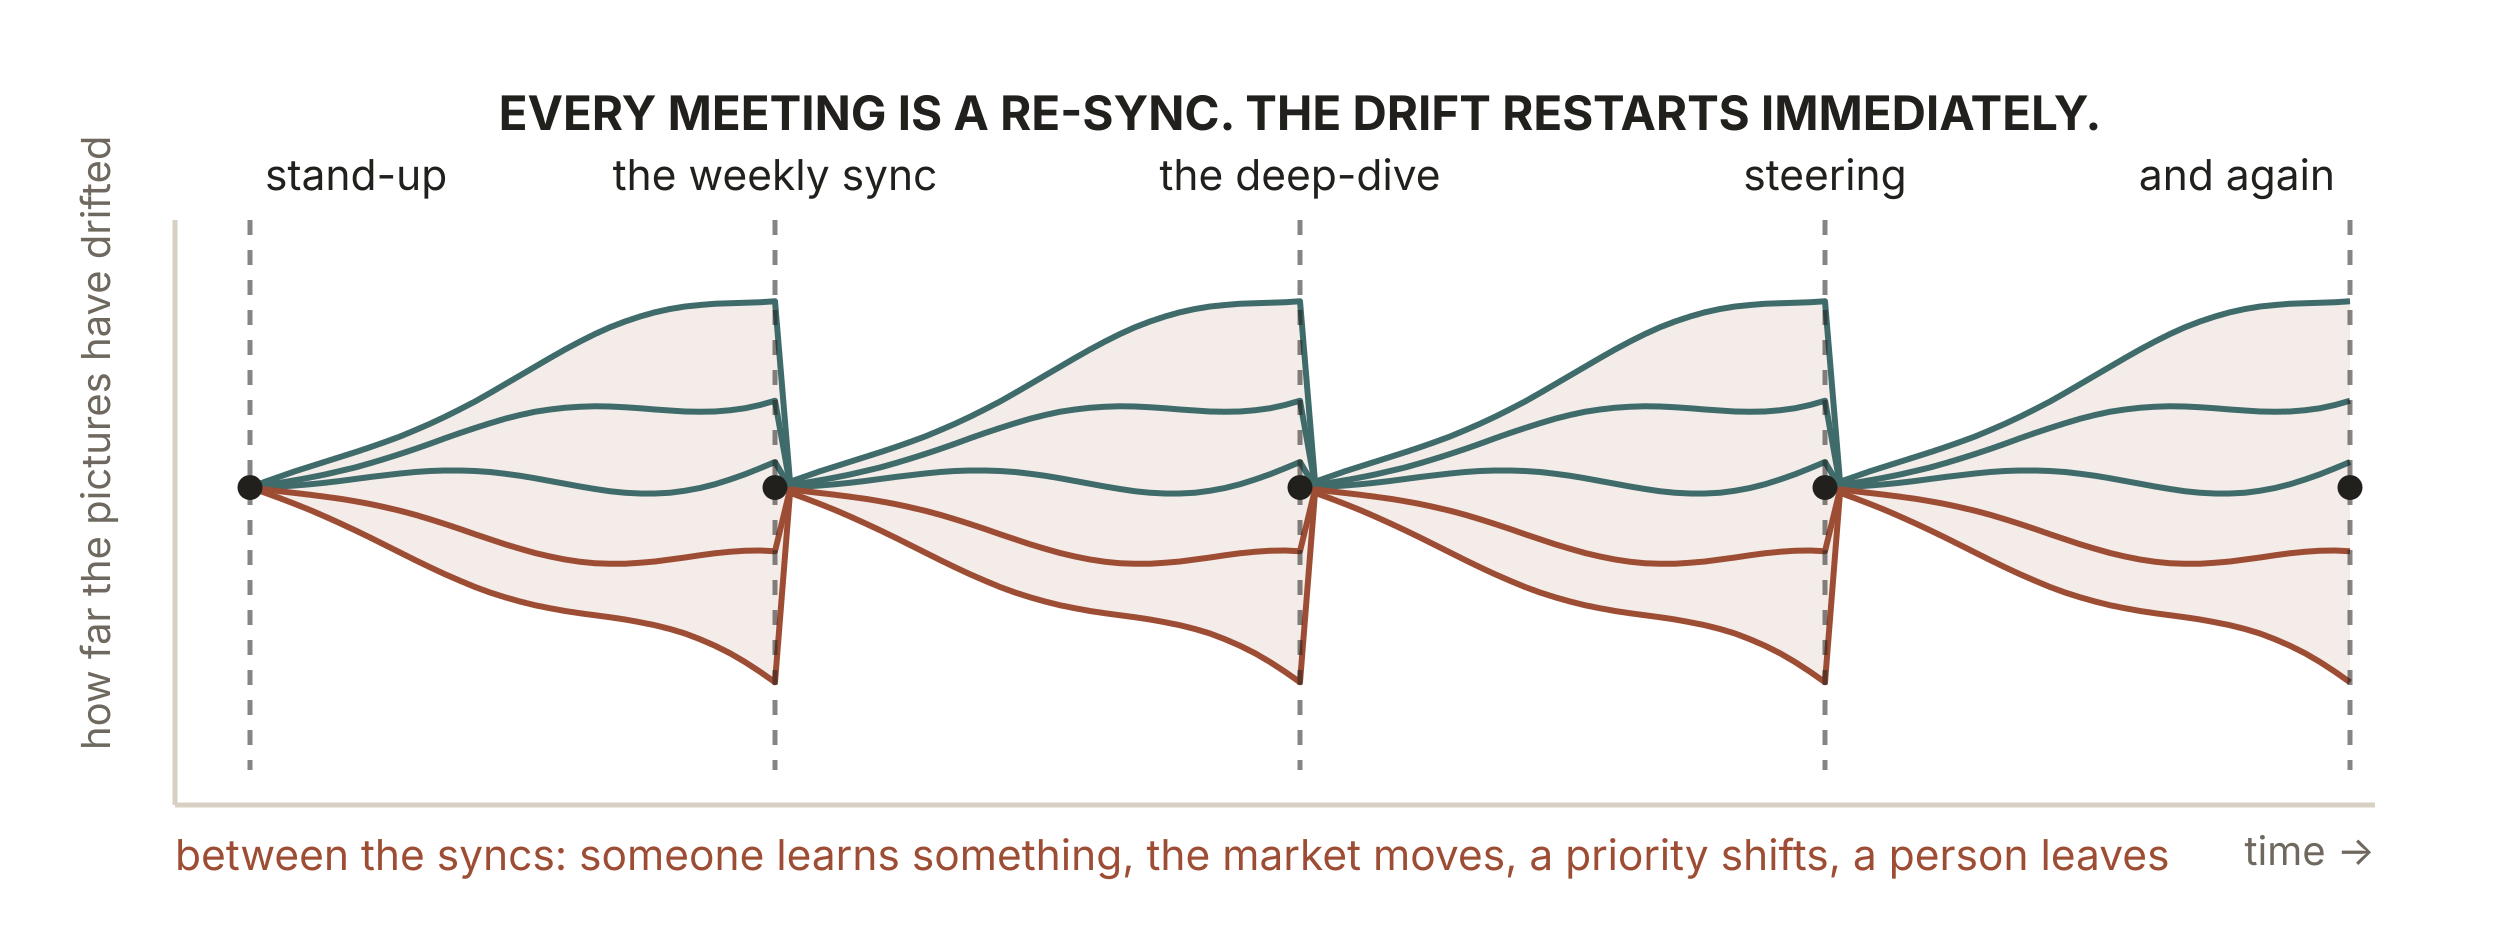
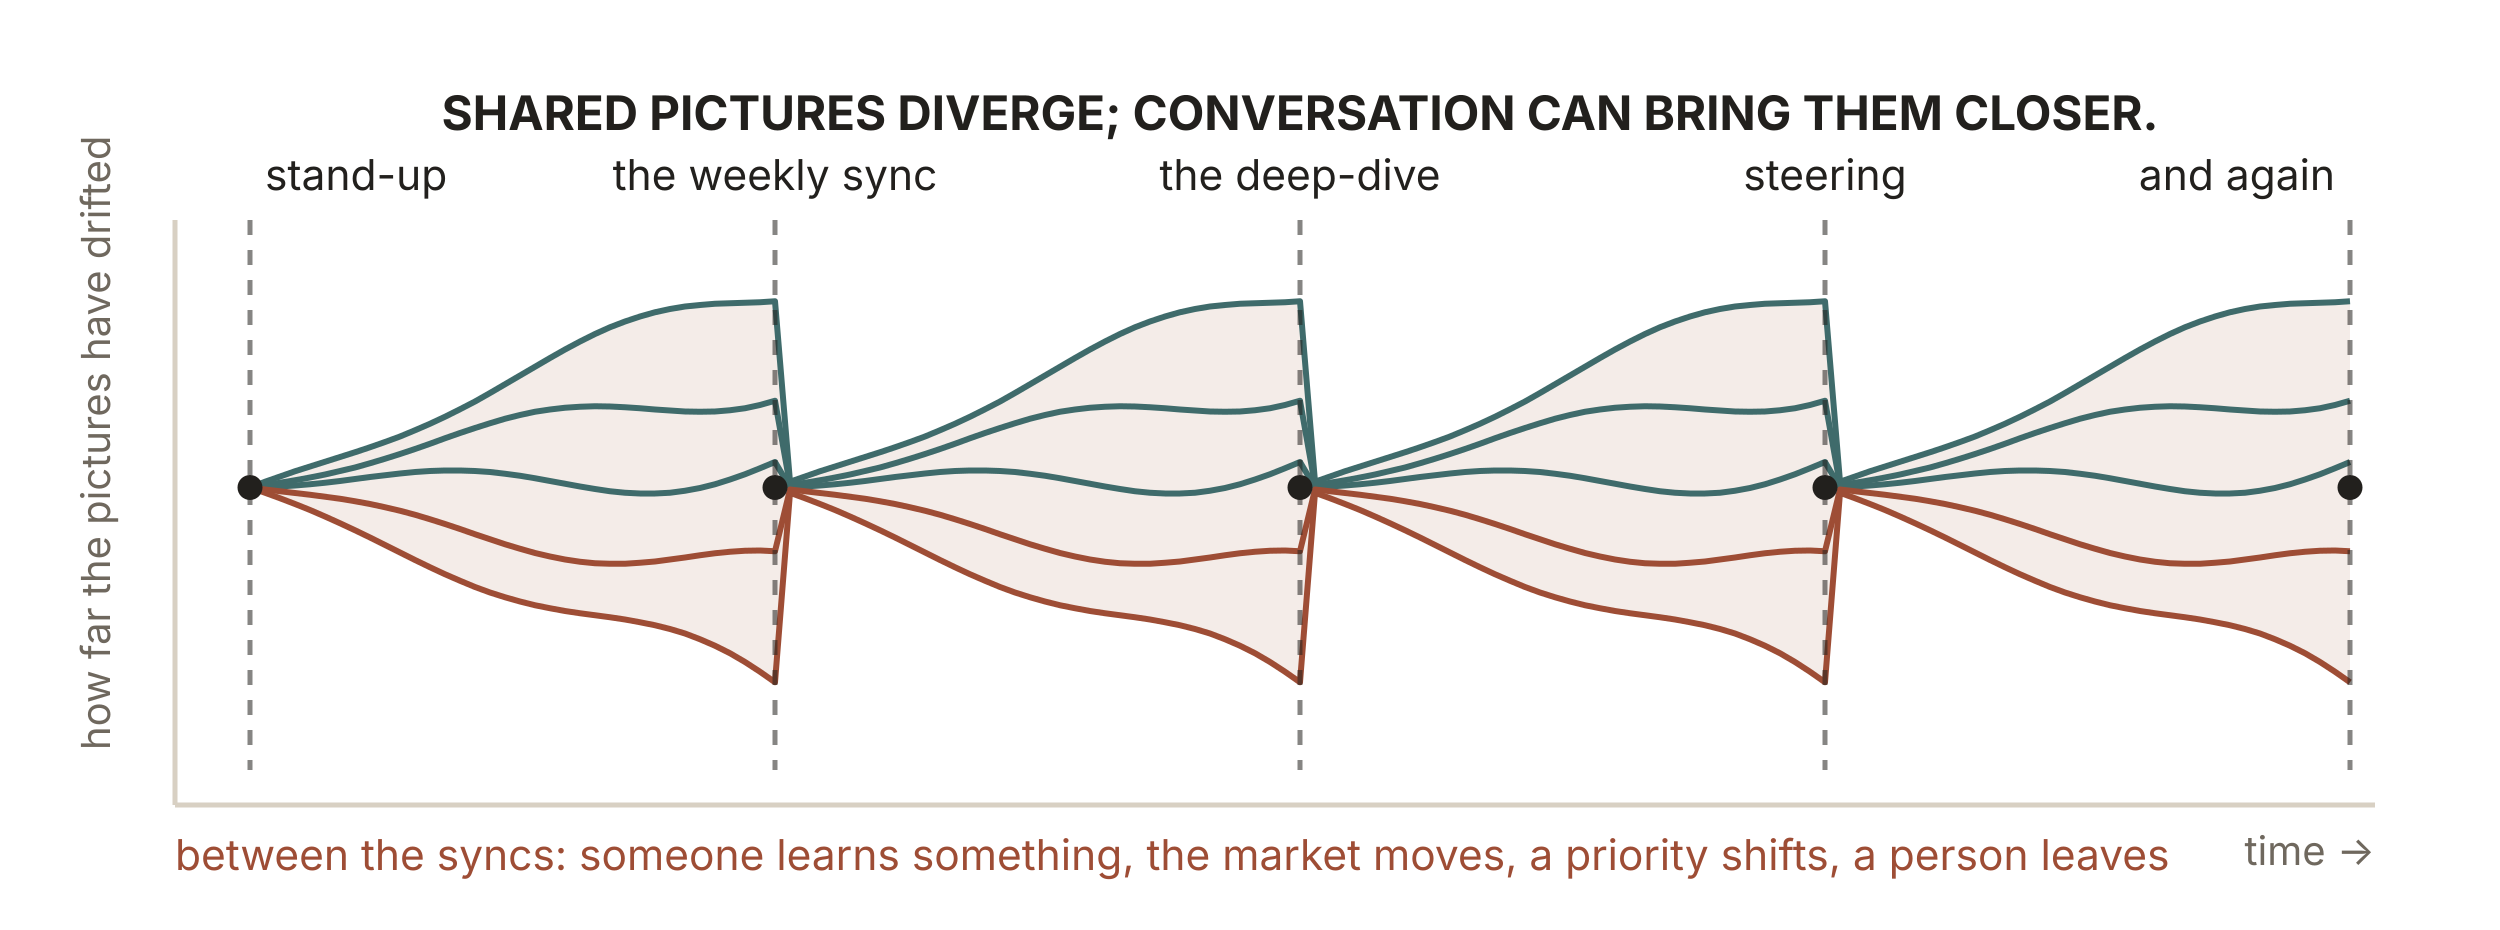
<svg xmlns="http://www.w3.org/2000/svg" viewBox="0 0 1000 372" role="img" aria-label="Shared context drifting apart between meetings">
  <style>
    text { font-family: Inter, "Helvetica Neue", Helvetica, Arial, sans-serif; }
    .ink { fill: #22201d; }
    .muted { fill: #6f685e; }
    .accent { fill: #9e4d35; }
    .cool { fill: #3f6b6b; }
    .panel { fill: #efe8da; }
    .soft { fill: #e6d5cb; }
    .softc { fill: #d6e2e0; }
    .s-ink { stroke: #22201d; fill: none; }
    .s-muted { stroke: #6f685e; fill: none; }
    .s-line { stroke: #d8d0c3; fill: none; }
    .s-accent { stroke: #9e4d35; fill: none; }
    .s-cool { stroke: #3f6b6b; fill: none; }
    .m-ink { fill: #22201d; }
    .m-accent { fill: #9e4d35; }
    .m-cool { fill: #3f6b6b; }
    .m-muted { fill: #6f685e; }
    @media (prefers-color-scheme: dark) {
      .ink { fill: #eee9df; } .muted { fill: #aaa196; } .accent { fill: #d18165; } .cool { fill: #7fb3ad; }
      .panel { fill: #26231f; } .soft { fill: #3d2c25; } .softc { fill: #26332f; }
      .s-ink { stroke: #eee9df; } .s-muted { stroke: #aaa196; } .s-line { stroke: #3d3832; }
      .s-accent { stroke: #d18165; } .s-cool { stroke: #7fb3ad; }
      .m-ink { fill: #eee9df; } .m-accent { fill: #d18165; } .m-cool { fill: #7fb3ad; } .m-muted { fill: #aaa196; }
    }
  </style>
  <defs>
    <marker id="a-ink" viewBox="0 0 10 10" refX="9" refY="5" markerWidth="7" markerHeight="7" orient="auto-start-reverse">
      <path d="M0,0 L10,5 L0,10 z" class="m-ink" />
    </marker>
    <marker id="a-accent" viewBox="0 0 10 10" refX="9" refY="5" markerWidth="7" markerHeight="7" orient="auto-start-reverse">
      <path d="M0,0 L10,5 L0,10 z" class="m-accent" />
    </marker>
    <marker id="a-cool" viewBox="0 0 10 10" refX="9" refY="5" markerWidth="7" markerHeight="7" orient="auto-start-reverse">
      <path d="M0,0 L10,5 L0,10 z" class="m-cool" />
    </marker>
    <marker id="a-muted" viewBox="0 0 10 10" refX="9" refY="5" markerWidth="7" markerHeight="7" orient="auto-start-reverse">
      <path d="M0,0 L10,5 L0,10 z" class="m-muted" />
    </marker>
  </defs>
  <path d="M100,195 L100,195.0 L106,192.7 L112,190.6 L118,188.5 L124,186.6 L130,184.7 L136,182.8 L142,180.9 L148,178.9 L154,176.8 L160,174.6 L166,172.1 L172,169.5 L178,166.7 L184,163.7 L190,160.6 L196,157.2 L202,153.7 L208,150.2 L214,146.7 L220,143.2 L226,139.8 L232,136.6 L238,133.6 L244,130.9 L250,128.6 L256,126.6 L262,124.9 L268,123.6 L274,122.6 L280,122.0 L286,121.5 L292,121.3 L298,121.1 L304,120.9 L310,120.5 L316,192.7 L322,190.6 L328,188.5 L334,186.6 L340,184.7 L346,182.8 L352,180.9 L358,178.9 L364,176.8 L370,174.6 L376,172.1 L382,169.5 L388,166.7 L394,163.7 L400,160.6 L406,157.2 L412,153.7 L418,150.2 L424,146.7 L430,143.2 L436,139.8 L442,136.6 L448,133.6 L454,130.9 L460,128.6 L466,126.6 L472,124.9 L478,123.6 L484,122.6 L490,122.0 L496,121.5 L502,121.3 L508,121.1 L514,120.9 L520,120.5 L526,192.7 L532,190.6 L538,188.5 L544,186.6 L550,184.7 L556,182.8 L562,180.9 L568,178.9 L574,176.8 L580,174.6 L586,172.1 L592,169.5 L598,166.7 L604,163.7 L610,160.6 L616,157.2 L622,153.7 L628,150.2 L634,146.7 L640,143.2 L646,139.8 L652,136.6 L658,133.6 L664,130.9 L670,128.6 L676,126.6 L682,124.9 L688,123.6 L694,122.6 L700,122.0 L706,121.5 L712,121.3 L718,121.1 L724,120.9 L730,120.5 L736,192.7 L742,190.6 L748,188.5 L754,186.6 L760,184.7 L766,182.8 L772,180.9 L778,178.9 L784,176.8 L790,174.6 L796,172.1 L802,169.5 L808,166.7 L814,163.7 L820,160.6 L826,157.2 L832,153.7 L838,150.2 L844,146.7 L850,143.2 L856,139.8 L862,136.6 L868,133.6 L874,130.9 L880,128.6 L886,126.6 L892,124.9 L898,123.6 L904,122.6 L910,122.0 L916,121.5 L922,121.3 L928,121.1 L934,120.9 L940,120.5 L940,272.9 L934,268.7 L928,264.8 L922,261.3 L916,258.3 L910,255.7 L904,253.4 L898,251.6 L892,250.1 L886,248.9 L880,247.8 L874,246.9 L868,246.1 L862,245.3 L856,244.4 L850,243.3 L844,242.1 L838,240.6 L832,238.9 L826,237.0 L820,234.8 L814,232.3 L808,229.7 L802,226.9 L796,224.0 L790,221.0 L784,218.0 L778,215.0 L772,212.1 L766,209.3 L760,206.6 L754,204.0 L748,201.6 L742,199.3 L736,197.1 L730,272.9 L724,268.7 L718,264.8 L712,261.3 L706,258.3 L700,255.7 L694,253.4 L688,251.6 L682,250.1 L676,248.9 L670,247.8 L664,246.9 L658,246.1 L652,245.3 L646,244.4 L640,243.3 L634,242.1 L628,240.6 L622,238.9 L616,237.0 L610,234.8 L604,232.3 L598,229.7 L592,226.9 L586,224.0 L580,221.0 L574,218.0 L568,215.0 L562,212.1 L556,209.3 L550,206.6 L544,204.0 L538,201.6 L532,199.3 L526,197.1 L520,272.9 L514,268.7 L508,264.8 L502,261.3 L496,258.3 L490,255.7 L484,253.4 L478,251.6 L472,250.1 L466,248.9 L460,247.8 L454,246.9 L448,246.1 L442,245.3 L436,244.4 L430,243.3 L424,242.1 L418,240.6 L412,238.9 L406,237.0 L400,234.8 L394,232.3 L388,229.7 L382,226.9 L376,224.0 L370,221.0 L364,218.0 L358,215.0 L352,212.1 L346,209.3 L340,206.6 L334,204.0 L328,201.6 L322,199.3 L316,197.1 L310,272.9 L304,268.7 L298,264.8 L292,261.3 L286,258.3 L280,255.7 L274,253.4 L268,251.6 L262,250.1 L256,248.9 L250,247.8 L244,246.9 L238,246.1 L232,245.3 L226,244.4 L220,243.3 L214,242.1 L208,240.6 L202,238.9 L196,237.0 L190,234.8 L184,232.3 L178,229.7 L172,226.9 L166,224.0 L160,221.0 L154,218.0 L148,215.0 L142,212.1 L136,209.3 L130,206.6 L124,204.0 L118,201.6 L112,199.3 L106,197.1 L100,195.0 Z" class="soft" opacity="0.45" />
  <polyline points="100,195.0 106,192.7 112,190.6 118,188.5 124,186.6 130,184.7 136,182.8 142,180.9 148,178.9 154,176.8 160,174.6 166,172.1 172,169.5 178,166.7 184,163.7 190,160.6 196,157.2 202,153.7 208,150.2 214,146.7 220,143.2 226,139.8 232,136.6 238,133.6 244,130.9 250,128.6 256,126.6 262,124.9 268,123.6 274,122.6 280,122.0 286,121.5 292,121.3 298,121.1 304,120.9 310,120.5 316,192.7 322,190.6 328,188.5 334,186.6 340,184.7 346,182.8 352,180.9 358,178.9 364,176.8 370,174.6 376,172.1 382,169.5 388,166.7 394,163.7 400,160.6 406,157.2 412,153.7 418,150.2 424,146.7 430,143.2 436,139.8 442,136.6 448,133.6 454,130.9 460,128.6 466,126.6 472,124.9 478,123.6 484,122.6 490,122.0 496,121.5 502,121.3 508,121.1 514,120.9 520,120.5 526,192.7 532,190.6 538,188.5 544,186.6 550,184.7 556,182.8 562,180.9 568,178.9 574,176.8 580,174.6 586,172.1 592,169.5 598,166.7 604,163.7 610,160.6 616,157.2 622,153.7 628,150.2 634,146.7 640,143.2 646,139.8 652,136.6 658,133.6 664,130.9 670,128.6 676,126.6 682,124.9 688,123.6 694,122.6 700,122.0 706,121.5 712,121.3 718,121.1 724,120.9 730,120.5 736,192.7 742,190.6 748,188.5 754,186.6 760,184.7 766,182.8 772,180.9 778,178.9 784,176.8 790,174.6 796,172.1 802,169.5 808,166.7 814,163.7 820,160.6 826,157.2 832,153.7 838,150.2 844,146.7 850,143.2 856,139.8 862,136.6 868,133.6 874,130.9 880,128.6 886,126.6 892,124.9 898,123.6 904,122.6 910,122.0 916,121.5 922,121.3 928,121.1 934,120.9 940,120.5" class="s-cool" stroke-width="2.4" stroke-linejoin="round" />
  <polyline points="100,195.0 106,194.0 112,193.1 118,192.1 124,191.0 130,189.8 136,188.4 142,187.0 148,185.3 154,183.5 160,181.6 166,179.6 172,177.5 178,175.3 184,173.2 190,171.2 196,169.3 202,167.5 208,166.0 214,164.7 220,163.8 226,163.1 232,162.7 238,162.5 244,162.6 250,162.9 256,163.3 262,163.8 268,164.2 274,164.6 280,164.7 286,164.6 292,164.1 298,163.3 304,162.0 310,160.3 316,194.0 322,193.1 328,192.1 334,191.0 340,189.8 346,188.4 352,187.0 358,185.3 364,183.5 370,181.6 376,179.6 382,177.5 388,175.3 394,173.2 400,171.2 406,169.3 412,167.5 418,166.0 424,164.7 430,163.8 436,163.1 442,162.7 448,162.5 454,162.6 460,162.9 466,163.3 472,163.8 478,164.2 484,164.6 490,164.7 496,164.6 502,164.1 508,163.3 514,162.0 520,160.3 526,194.0 532,193.1 538,192.1 544,191.0 550,189.8 556,188.4 562,187.0 568,185.3 574,183.5 580,181.6 586,179.6 592,177.5 598,175.3 604,173.2 610,171.2 616,169.3 622,167.5 628,166.0 634,164.7 640,163.8 646,163.1 652,162.7 658,162.5 664,162.6 670,162.9 676,163.3 682,163.8 688,164.2 694,164.6 700,164.7 706,164.6 712,164.1 718,163.3 724,162.0 730,160.3 736,194.0 742,193.1 748,192.1 754,191.0 760,189.8 766,188.4 772,187.0 778,185.3 784,183.5 790,181.6 796,179.6 802,177.5 808,175.3 814,173.2 820,171.2 826,169.3 832,167.5 838,166.0 844,164.7 850,163.8 856,163.1 862,162.7 868,162.5 874,162.6 880,162.9 886,163.3 892,163.8 898,164.2 904,164.6 910,164.7 916,164.6 922,164.1 928,163.3 934,162.0 940,160.3" class="s-cool" stroke-width="2.4" stroke-linejoin="round" />
  <polyline points="100,195.0 106,194.9 112,194.6 118,194.2 124,193.7 130,193.1 136,192.4 142,191.6 148,190.8 154,190.1 160,189.4 166,188.8 172,188.4 178,188.2 184,188.2 190,188.4 196,188.8 202,189.5 208,190.3 214,191.3 220,192.4 226,193.5 232,194.6 238,195.6 244,196.5 250,197.1 256,197.4 262,197.4 268,197.1 274,196.3 280,195.2 286,193.7 292,191.8 298,189.7 304,187.3 310,184.8 316,194.9 322,194.6 328,194.2 334,193.7 340,193.1 346,192.4 352,191.6 358,190.8 364,190.1 370,189.4 376,188.8 382,188.4 388,188.2 394,188.2 400,188.4 406,188.8 412,189.5 418,190.3 424,191.3 430,192.4 436,193.5 442,194.6 448,195.6 454,196.5 460,197.1 466,197.4 472,197.4 478,197.1 484,196.3 490,195.2 496,193.7 502,191.8 508,189.7 514,187.3 520,184.8 526,194.9 532,194.6 538,194.2 544,193.7 550,193.1 556,192.4 562,191.6 568,190.8 574,190.1 580,189.4 586,188.8 592,188.4 598,188.2 604,188.2 610,188.4 616,188.8 622,189.5 628,190.3 634,191.3 640,192.4 646,193.5 652,194.6 658,195.6 664,196.5 670,197.1 676,197.4 682,197.4 688,197.1 694,196.3 700,195.2 706,193.7 712,191.8 718,189.7 724,187.3 730,184.8 736,194.9 742,194.6 748,194.2 754,193.7 760,193.1 766,192.4 772,191.6 778,190.8 784,190.1 790,189.4 796,188.8 802,188.4 808,188.2 814,188.2 820,188.4 826,188.8 832,189.5 838,190.3 844,191.3 850,192.4 856,193.5 862,194.6 868,195.6 874,196.5 880,197.1 886,197.4 892,197.4 898,197.1 904,196.3 910,195.2 916,193.7 922,191.8 928,189.7 934,187.3 940,184.8" class="s-cool" stroke-width="2.4" stroke-linejoin="round" />
  <polyline points="100,195.0 106,195.8 112,196.5 118,197.2 124,197.9 130,198.7 136,199.5 142,200.5 148,201.6 154,202.9 160,204.3 166,205.9 172,207.7 178,209.6 184,211.6 190,213.7 196,215.7 202,217.7 208,219.5 214,221.2 220,222.6 226,223.8 232,224.7 238,225.3 244,225.5 250,225.5 256,225.1 262,224.6 268,223.8 274,223.0 280,222.1 286,221.3 292,220.7 298,220.3 304,220.2 310,220.5 316,195.8 322,196.5 328,197.2 334,197.9 340,198.7 346,199.5 352,200.5 358,201.6 364,202.9 370,204.3 376,205.9 382,207.7 388,209.6 394,211.6 400,213.7 406,215.7 412,217.7 418,219.5 424,221.2 430,222.6 436,223.8 442,224.7 448,225.3 454,225.5 460,225.5 466,225.1 472,224.6 478,223.8 484,223.0 490,222.1 496,221.3 502,220.7 508,220.3 514,220.2 520,220.5 526,195.8 532,196.5 538,197.2 544,197.9 550,198.7 556,199.5 562,200.5 568,201.6 574,202.9 580,204.3 586,205.9 592,207.7 598,209.6 604,211.6 610,213.7 616,215.7 622,217.7 628,219.5 634,221.2 640,222.6 646,223.8 652,224.7 658,225.3 664,225.5 670,225.5 676,225.1 682,224.6 688,223.8 694,223.0 700,222.1 706,221.3 712,220.7 718,220.3 724,220.2 730,220.5 736,195.8 742,196.5 748,197.2 754,197.9 760,198.7 766,199.5 772,200.5 778,201.6 784,202.9 790,204.3 796,205.9 802,207.7 808,209.6 814,211.6 820,213.7 826,215.7 832,217.7 838,219.5 844,221.2 850,222.6 856,223.8 862,224.7 868,225.3 874,225.5 880,225.5 886,225.1 892,224.6 898,223.8 904,223.0 910,222.1 916,221.3 922,220.7 928,220.3 934,220.2 940,220.5" class="s-accent" stroke-width="2.4" stroke-linejoin="round" />
  <polyline points="100,195.0 106,197.1 112,199.3 118,201.6 124,204.0 130,206.6 136,209.3 142,212.1 148,215.0 154,218.0 160,221.0 166,224.0 172,226.9 178,229.7 184,232.3 190,234.8 196,237.0 202,238.9 208,240.6 214,242.1 220,243.3 226,244.4 232,245.3 238,246.1 244,246.9 250,247.8 256,248.9 262,250.1 268,251.6 274,253.4 280,255.7 286,258.3 292,261.3 298,264.8 304,268.7 310,272.9 316,197.1 322,199.3 328,201.6 334,204.0 340,206.6 346,209.3 352,212.1 358,215.0 364,218.0 370,221.0 376,224.0 382,226.9 388,229.7 394,232.3 400,234.8 406,237.0 412,238.9 418,240.6 424,242.1 430,243.3 436,244.4 442,245.3 448,246.1 454,246.9 460,247.8 466,248.9 472,250.1 478,251.6 484,253.4 490,255.7 496,258.3 502,261.3 508,264.8 514,268.7 520,272.9 526,197.1 532,199.3 538,201.6 544,204.0 550,206.6 556,209.3 562,212.1 568,215.0 574,218.0 580,221.0 586,224.0 592,226.9 598,229.7 604,232.3 610,234.8 616,237.0 622,238.9 628,240.6 634,242.1 640,243.3 646,244.4 652,245.3 658,246.1 664,246.9 670,247.8 676,248.9 682,250.1 688,251.6 694,253.4 700,255.7 706,258.3 712,261.3 718,264.8 724,268.7 730,272.9 736,197.1 742,199.3 748,201.6 754,204.0 760,206.6 766,209.3 772,212.1 778,215.0 784,218.0 790,221.0 796,224.0 802,226.9 808,229.7 814,232.3 820,234.8 826,237.0 832,238.9 838,240.6 844,242.1 850,243.3 856,244.4 862,245.3 868,246.1 874,246.9 880,247.8 886,248.9 892,250.1 898,251.6 904,253.4 910,255.7 916,258.3 922,261.3 928,264.8 934,268.7 940,272.9" class="s-accent" stroke-width="2.4" stroke-linejoin="round" />
  <line x1="100" y1="88" x2="100" y2="308" class="s-ink" stroke-width="2" stroke-dasharray="6 6" opacity="0.55" />
  <text x="106" y="76" font-size="17" text-anchor="start" class="ink">stand-up</text>
  <circle cx="100" cy="195" r="5" class="ink" />
  <line x1="310" y1="88" x2="310" y2="308" class="s-ink" stroke-width="2" stroke-dasharray="6 6" opacity="0.55" />
  <text x="310" y="76" font-size="17" text-anchor="middle" class="ink">the weekly sync</text>
  <circle cx="310" cy="195" r="5" class="ink" />
  <line x1="520" y1="88" x2="520" y2="308" class="s-ink" stroke-width="2" stroke-dasharray="6 6" opacity="0.55" />
  <text x="520" y="76" font-size="17" text-anchor="middle" class="ink">the deep-dive</text>
  <circle cx="520" cy="195" r="5" class="ink" />
  <line x1="730" y1="88" x2="730" y2="308" class="s-ink" stroke-width="2" stroke-dasharray="6 6" opacity="0.55" />
  <text x="730" y="76" font-size="17" text-anchor="middle" class="ink">steering</text>
  <circle cx="730" cy="195" r="5" class="ink" />
  <line x1="940" y1="88" x2="940" y2="308" class="s-ink" stroke-width="2" stroke-dasharray="6 6" opacity="0.55" />
  <text x="934" y="76" font-size="17" text-anchor="end" class="ink">and again</text>
  <circle cx="940" cy="195" r="5" class="ink" />
-   <text x="520" y="52" font-size="19" font-weight="700" text-anchor="middle" class="ink">EVERY MEETING IS A RE-SYNC. THE DRIFT RESTARTS IMMEDIATELY.</text>
+   <text x="520" y="52" font-size="19" font-weight="700" text-anchor="middle" class="ink">SHARED PICTURES DIVERGE; CONVERSATION CAN BRING THEM CLOSER.</text>
  <line x1="70" y1="88" x2="70" y2="322" class="s-line" stroke-width="2" />
  <line x1="70" y1="322" x2="950" y2="322" class="s-line" stroke-width="2" />
  <text x="950" y="346" font-size="16" text-anchor="end" class="muted">time →</text>
  <text transform="translate(44,300) rotate(-90)" font-size="16" class="muted">how far the pictures have drifted</text>
  <text x="70" y="348" font-size="17" class="accent">between the syncs: someone learns something, the market moves, a priority shifts, a person leaves</text>
</svg>
